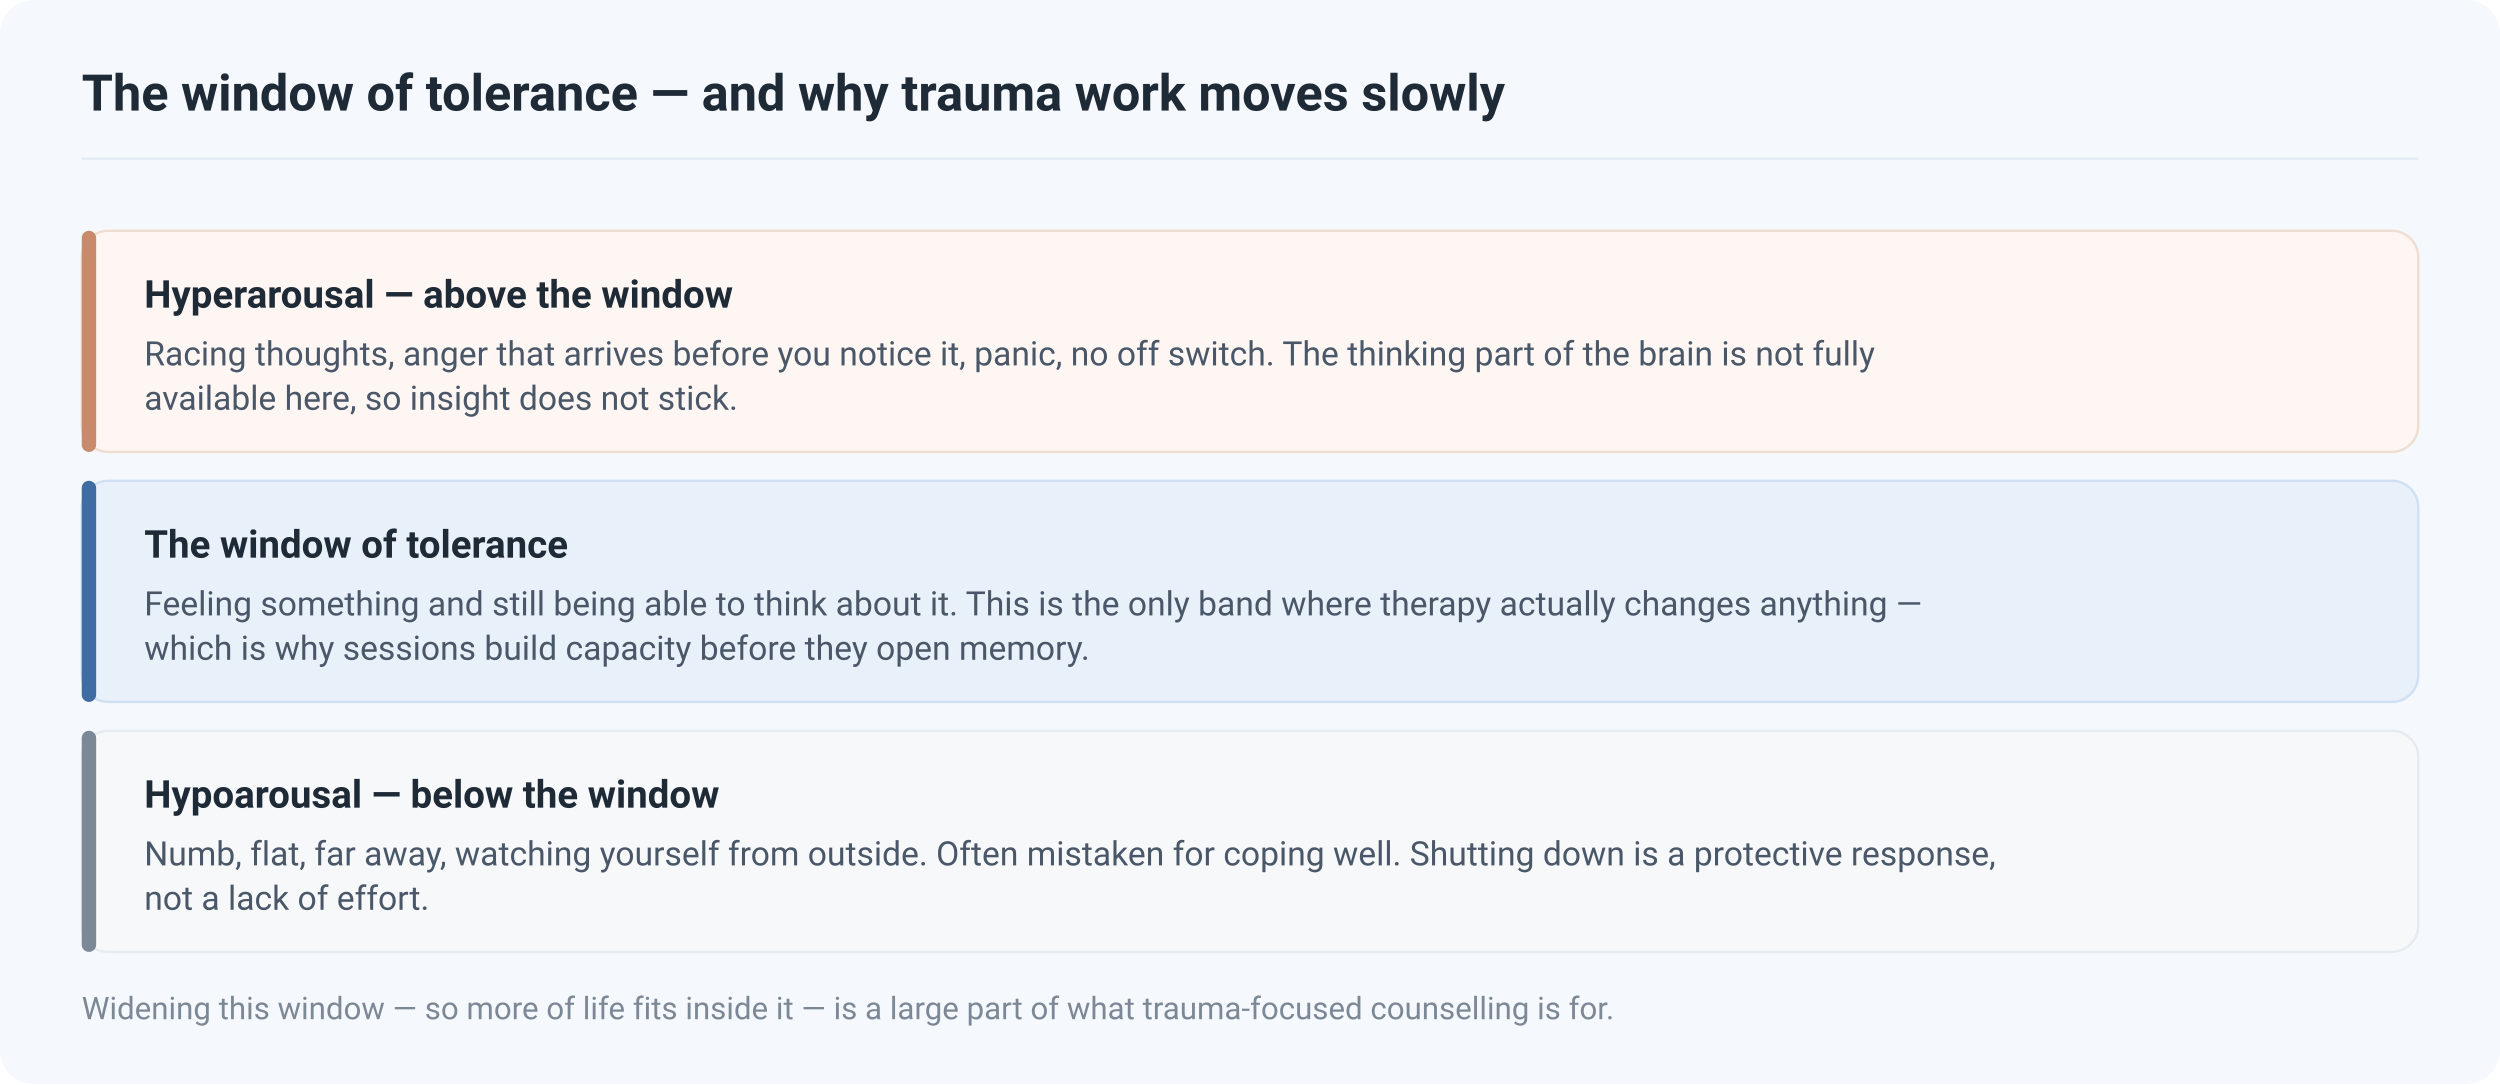
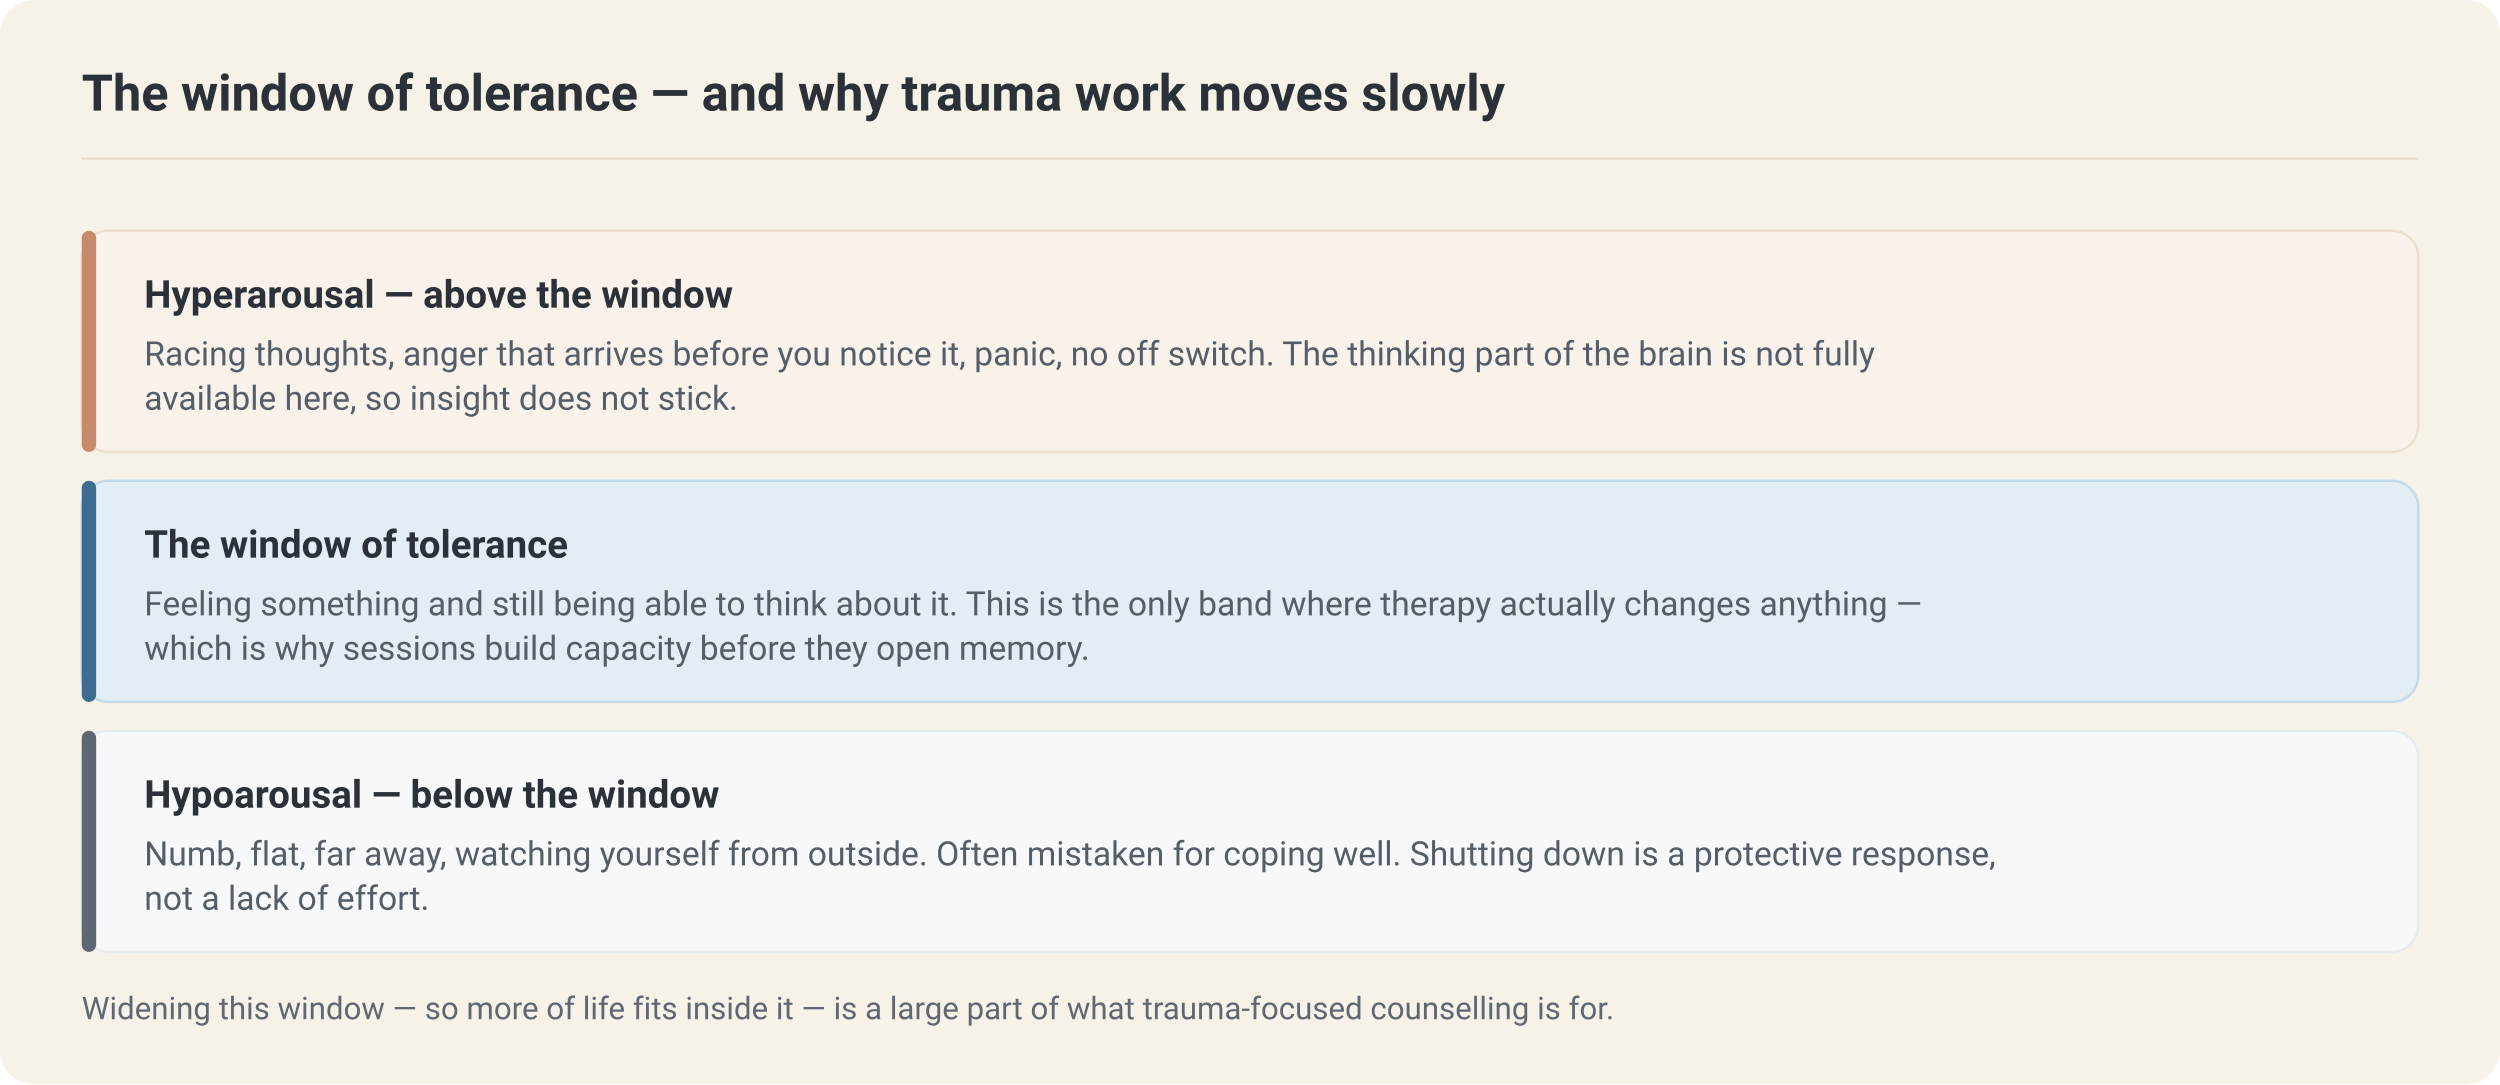
<svg xmlns="http://www.w3.org/2000/svg" viewBox="0 0 1040 451" width="1040" height="451" role="img" aria-labelledby="t d" font-family="-apple-system,BlinkMacSystemFont,'Segoe UI',Roboto,Helvetica,Arial,sans-serif">
-   <rect width="1040" height="451" rx="14" fill="#f5f9fd" />
-   <text x="34" y="46" font-size="21" font-weight="700" fill="#1f2a37">The window of tolerance — and why trauma work moves slowly</text>
-   <line x1="34" y1="66" x2="1006" y2="66" stroke="#e3ebf4" />
-   <rect x="34" y="96" width="972" height="92" rx="11" fill="#fdf6f2" stroke="#f0ddd2" />
+   <rect width="1040" height="451" rx="14" fill="#f7f2e8" />
+   <text x="34" y="46" font-size="21" font-weight="700" fill="#2b3138">The window of tolerance — and why trauma work moves slowly</text>
+   <line x1="34" y1="66" x2="1006" y2="66" stroke="#e6ddce" />
+   <rect x="34" y="96" width="972" height="92" rx="11" fill="#f8f2ea" stroke="#ecdfd0" />
  <rect x="34" y="96" width="6" height="92" rx="3" fill="#c98a6b" />
-   <text x="60" y="128" font-size="16" font-weight="700" fill="#1f2a37">Hyperarousal — above the window</text>
-   <text font-size="14" fill="#4a5768">
+   <text x="60" y="128" font-size="16" font-weight="700" fill="#2b3138">Hyperarousal — above the window</text>
+   <text font-size="14" fill="#545e69">
    <tspan x="60" y="152">Racing thoughts, anger that arrives before you notice it, panic, no off switch. The thinking part of the brain is not fully</tspan>
    <tspan x="60" y="170.48">available here, so insight does not stick.</tspan>
  </text>
-   <rect x="34" y="200" width="972" height="92" rx="11" fill="#e8f0f9" stroke="#cfe0f2" />
-   <rect x="34" y="200" width="6" height="92" rx="3" fill="#3f6ca3" />
-   <text x="60" y="232" font-size="16" font-weight="700" fill="#1f2a37">The window of tolerance</text>
-   <text font-size="14" fill="#4a5768">
+   <rect x="34" y="200" width="972" height="92" rx="11" fill="#e2edf4" stroke="#c2d9ea" />
+   <rect x="34" y="200" width="6" height="92" rx="3" fill="#3d6c92" />
+   <text x="60" y="232" font-size="16" font-weight="700" fill="#2b3138">The window of tolerance</text>
+   <text font-size="14" fill="#545e69">
    <tspan x="60" y="256">Feeling something and still being able to think about it. This is the only band where therapy actually changes anything —</tspan>
    <tspan x="60" y="274.48">which is why sessions build capacity before they open memory.</tspan>
  </text>
  <rect x="34" y="304" width="972" height="92" rx="11" fill="#f6f8fa" stroke="#e6ebf0" />
-   <rect x="34" y="304" width="6" height="92" rx="3" fill="#7d8896" />
-   <text x="60" y="336" font-size="16" font-weight="700" fill="#1f2a37">Hypoarousal — below the window</text>
-   <text font-size="14" fill="#4a5768">
+   <rect x="34" y="304" width="6" height="92" rx="3" fill="#5f6872" />
+   <text x="60" y="336" font-size="16" font-weight="700" fill="#2b3138">Hypoarousal — below the window</text>
+   <text font-size="14" fill="#545e69">
    <tspan x="60" y="360">Numb, flat, far away, watching yourself from outside. Often mistaken for coping well. Shutting down is a protective response,</tspan>
    <tspan x="60" y="378.48">not a lack of effort.</tspan>
  </text>
-   <text font-size="13" fill="#7d8896">
+   <text font-size="13" fill="#5f6872">
    <tspan x="34" y="424">Widening this window — so more of life fits inside it — is a large part of what trauma-focused counselling is for.</tspan>
  </text>
</svg>
